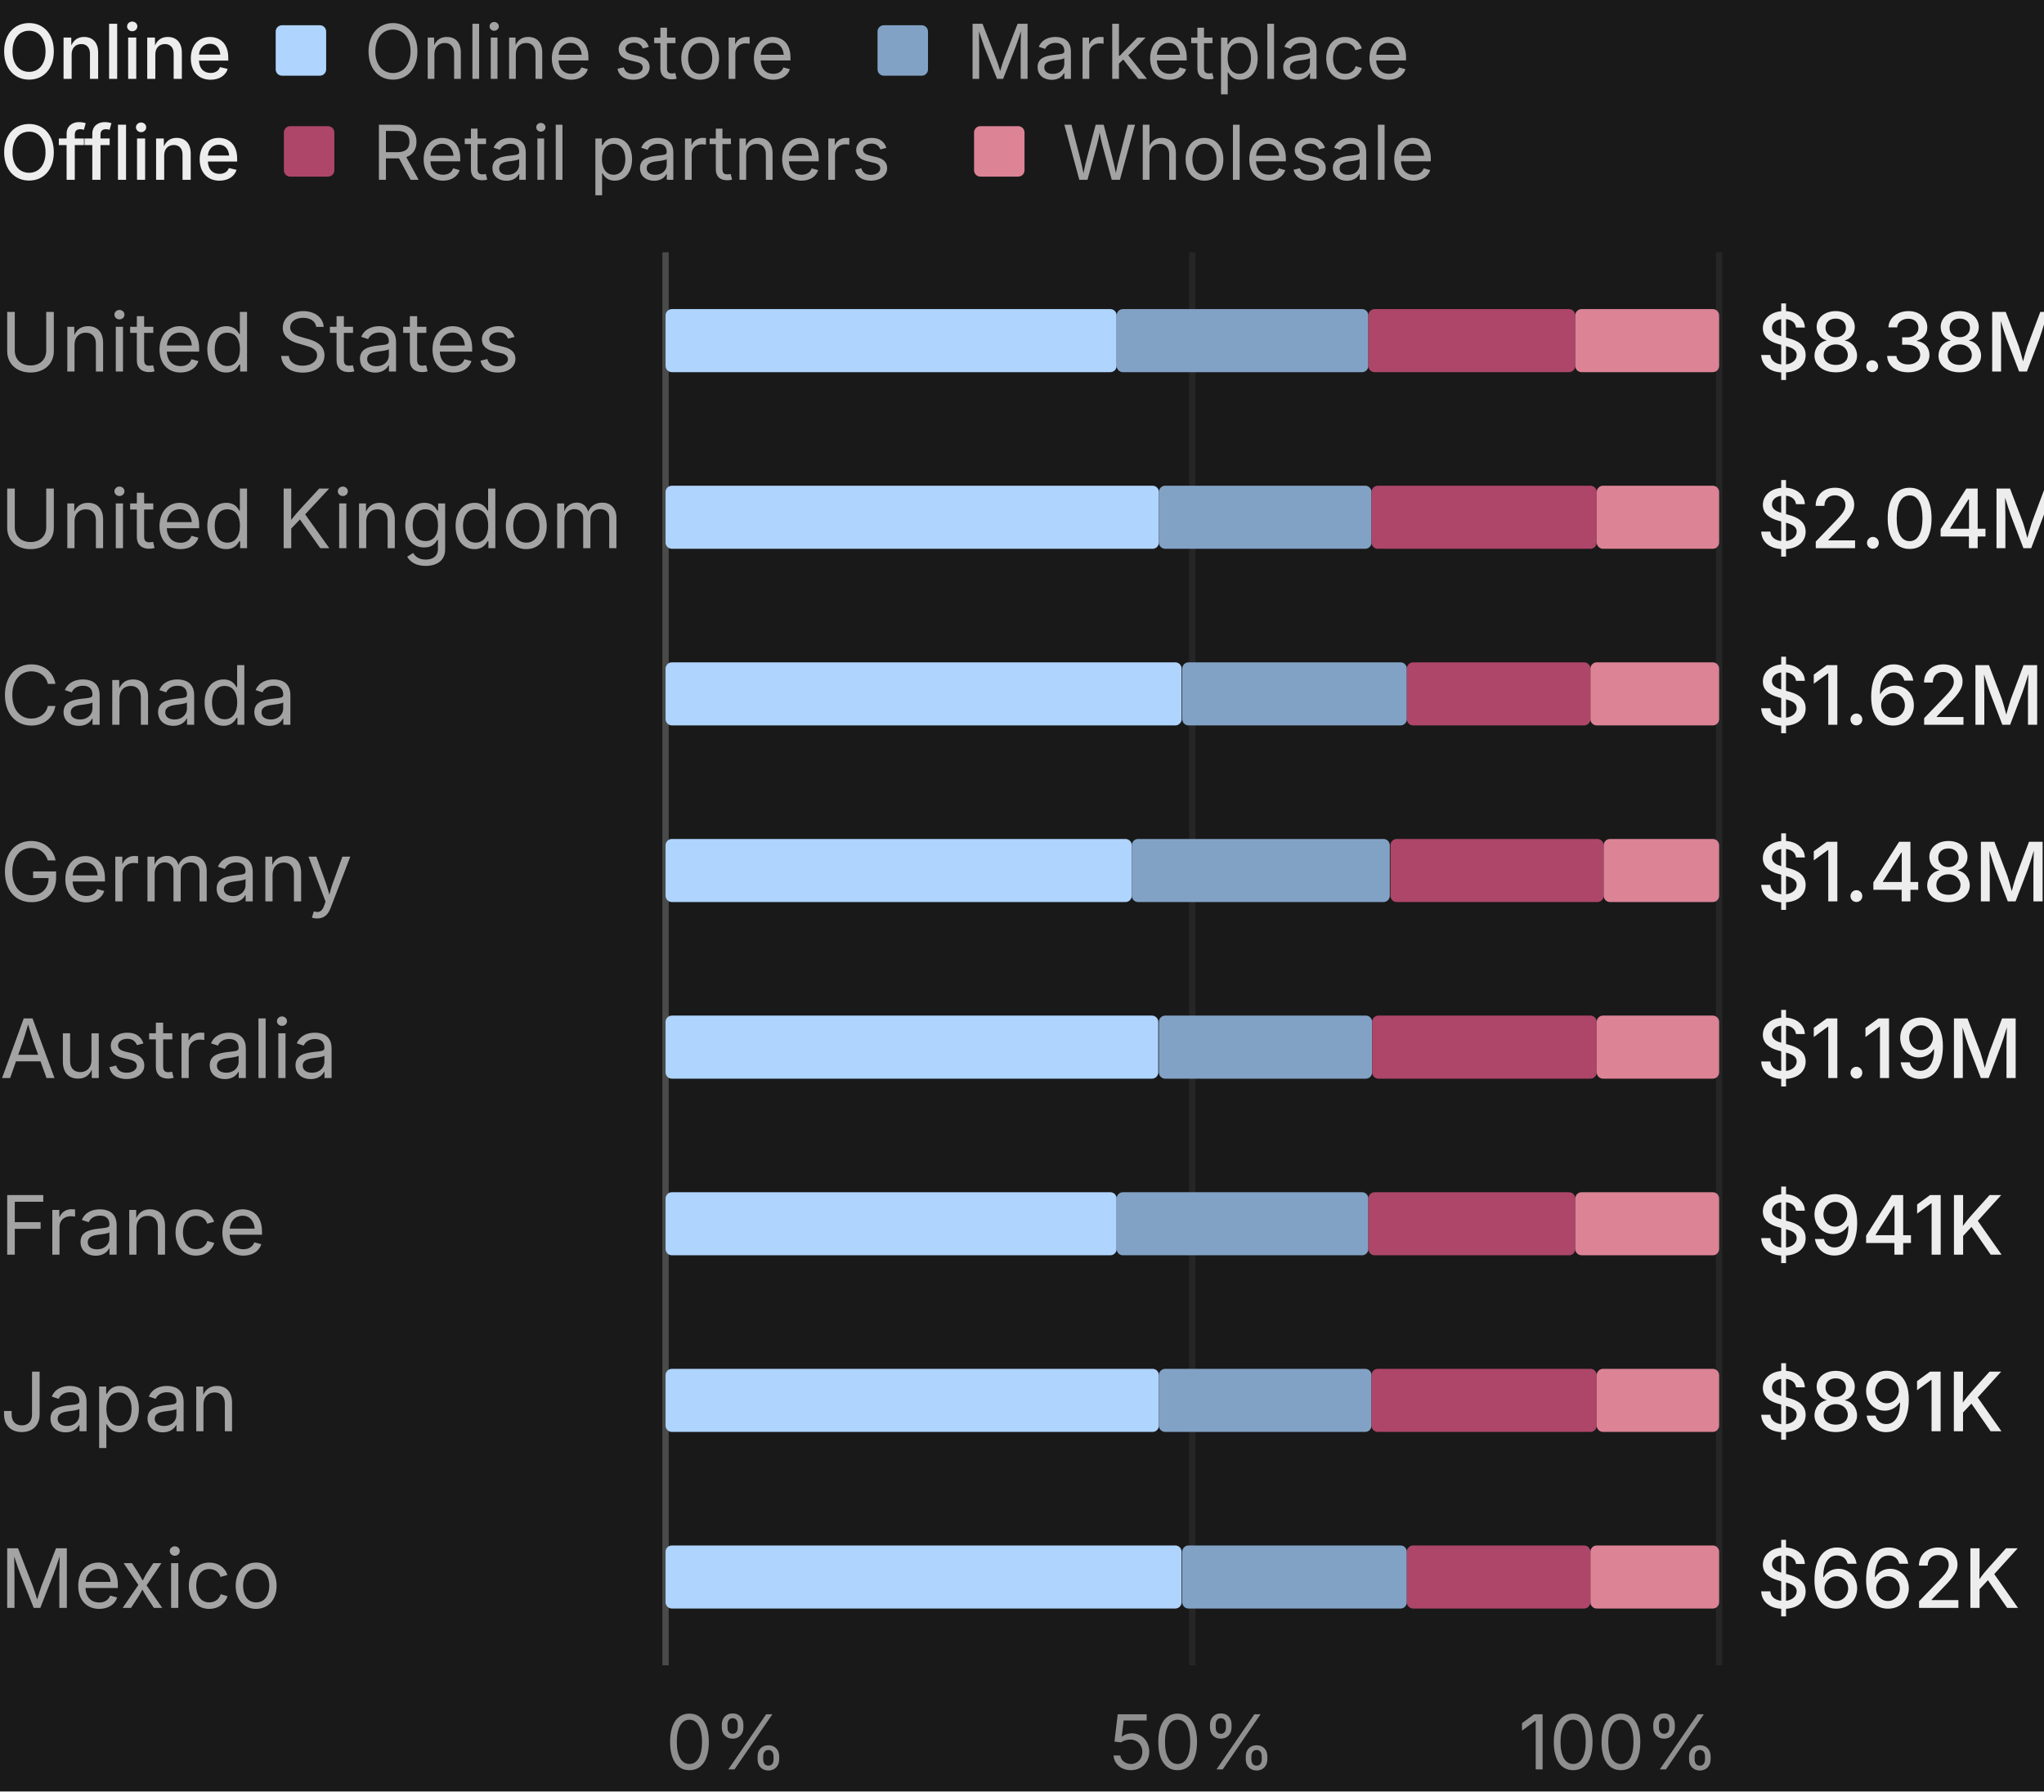
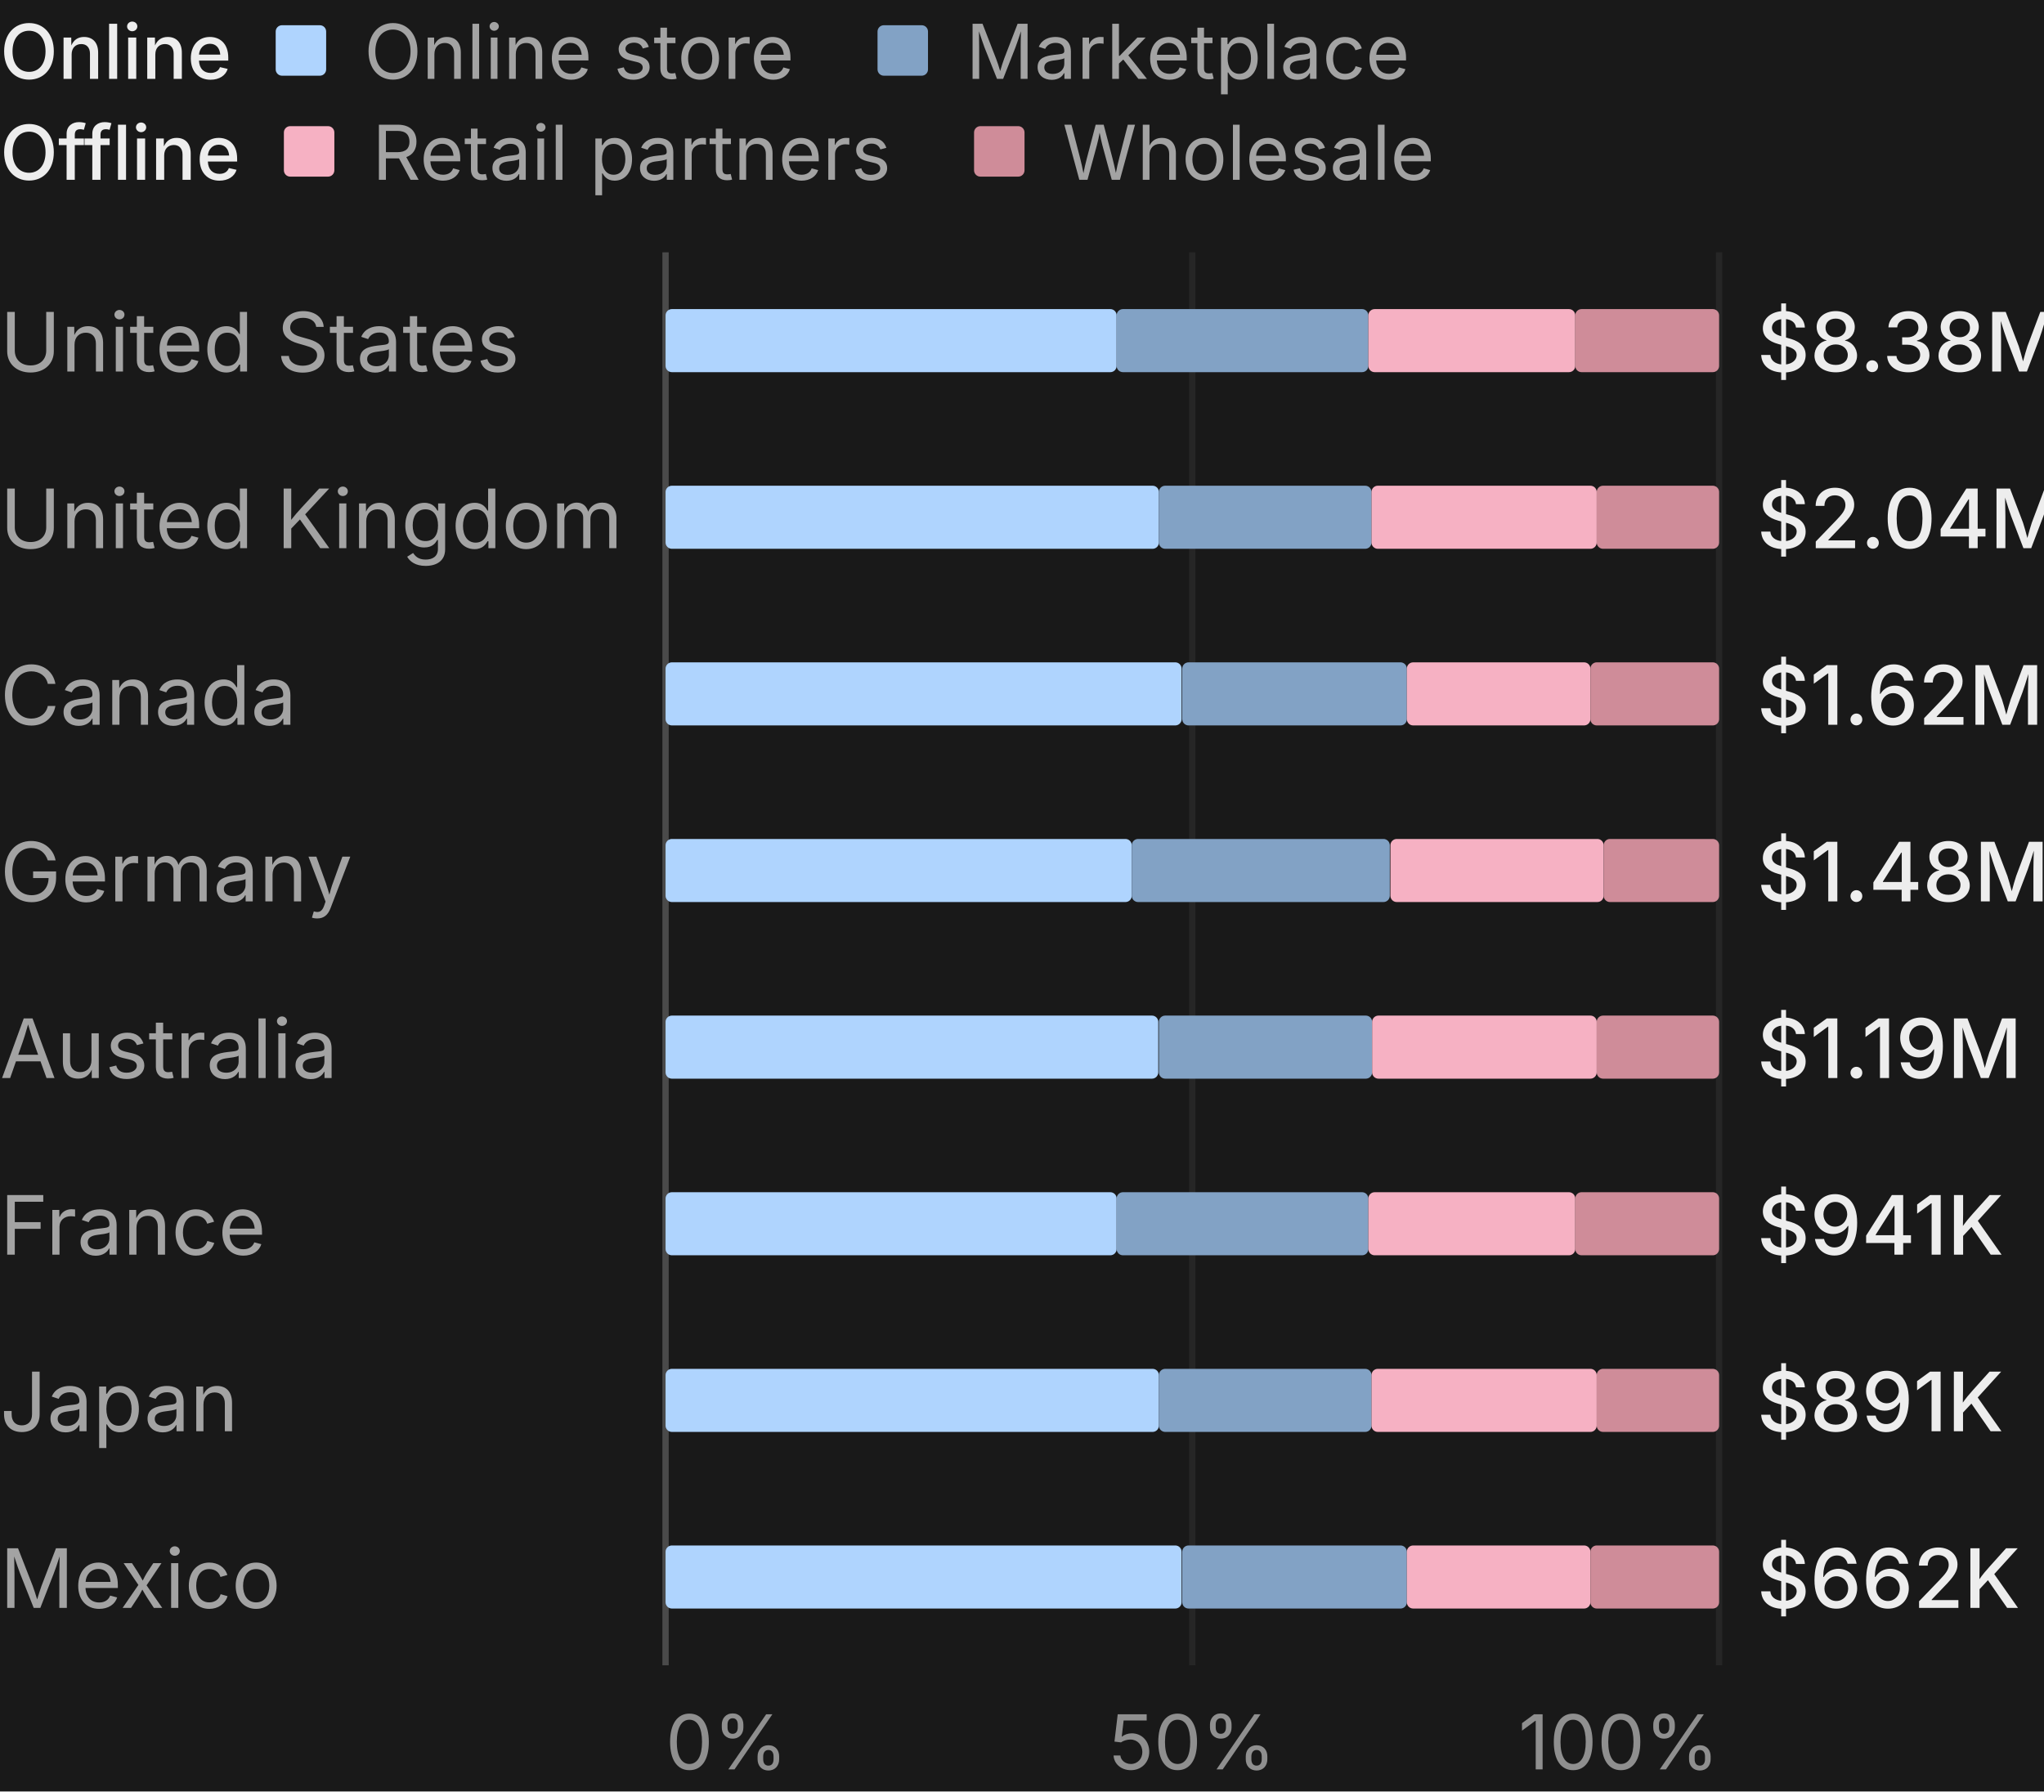
<svg xmlns="http://www.w3.org/2000/svg" font-family="IBM Plex Sans, system-ui, -apple-system, &quot;Segoe UI&quot;, sans-serif" width="324" height="284" viewBox="0 0 324 284" role="img" aria-label="Wholesale matters most in Germany and Japan" data-hm-kind="bar" data-hm-o="h" data-hm-band="40,264,8" data-hm-plot="0,40,324,264">
  <rect width="324" height="284" fill="#191919" />
  <g class="hm-key">
    <text x="0" y="12.5" font-size="12" font-weight="500" fill="#ededed">Online</text>
    <rect x="43.7" y="4" width="8" height="8" rx="1" fill="#afd4fe" />
    <text x="57.7" y="12.5" font-size="12" fill="#a3a3a3">Online store</text>
    <rect x="139.1" y="4" width="8" height="8" rx="1" fill="#82a2c5" />
    <text x="153.1" y="12.5" font-size="12" fill="#a3a3a3">Marketplace</text>
    <text x="0" y="28.5" font-size="12" font-weight="500" fill="#ededed">Offline</text>
-     <rect x="45" y="20" width="8" height="8" rx="1" fill="#ad4669" />
+     <rect x="45" y="20" width="8" height="8" rx="1" fill="#f6b1c3" />
    <text x="59" y="28.5" font-size="12" fill="#a3a3a3">Retail partners</text>
-     <rect x="154.4" y="20" width="8" height="8" rx="1" fill="#dc8396" />
+     <rect x="154.4" y="20" width="8" height="8" rx="1" fill="#cf8c99" />
    <text x="168.4" y="28.5" font-size="12" fill="#a3a3a3">Wholesale</text>
  </g>
  <line x1="105.5" y1="40" x2="105.5" y2="264" stroke="#4a4a4a" />
  <text x="105.5" y="280.5" font-size="12" fill="#8f8f8f">0%</text>
  <line x1="189" y1="40" x2="189" y2="264" stroke="#262626" />
  <text x="189" y="280.5" font-size="12" text-anchor="middle" fill="#8f8f8f">50%</text>
  <line x1="272.5" y1="40" x2="272.5" y2="264" stroke="#262626" />
  <text x="272.5" y="280.5" font-size="12" text-anchor="end" fill="#8f8f8f">100%</text>
  <text x="0" y="58.9" font-size="13" fill="#a3a3a3">United States</text>
  <rect x="105.5" y="49" width="71.5" height="10" rx="1" fill="#afd4fe" />
  <rect x="177" y="49" width="39.9" height="10" rx="1" fill="#82a2c5" />
-   <rect x="216.9" y="49" width="32.8" height="10" rx="1" fill="#ad4669" />
-   <rect x="249.7" y="49" width="22.8" height="10" rx="1" fill="#dc8396" />
+   <rect x="216.9" y="49" width="32.8" height="10" rx="1" fill="#f6b1c3" />
+   <rect x="249.7" y="49" width="22.8" height="10" rx="1" fill="#cf8c99" />
  <text x="278.5" y="58.9" font-size="13" font-weight="500" fill="#ededed">$8.38M</text>
  <text x="0" y="86.9" font-size="13" fill="#a3a3a3">United Kingdom</text>
  <rect x="105.5" y="77" width="78.2" height="10" rx="1" fill="#afd4fe" />
  <rect x="183.7" y="77" width="33.7" height="10" rx="1" fill="#82a2c5" />
-   <rect x="217.4" y="77" width="35.7" height="10" rx="1" fill="#ad4669" />
-   <rect x="253.1" y="77" width="19.4" height="10" rx="1" fill="#dc8396" />
+   <rect x="217.4" y="77" width="35.7" height="10" rx="1" fill="#f6b1c3" />
+   <rect x="253.1" y="77" width="19.4" height="10" rx="1" fill="#cf8c99" />
  <text x="278.5" y="86.9" font-size="13" font-weight="500" fill="#ededed">$2.04M</text>
  <text x="0" y="114.9" font-size="13" fill="#a3a3a3">Canada</text>
  <rect x="105.5" y="105" width="81.8" height="10" rx="1" fill="#afd4fe" />
  <rect x="187.4" y="105" width="35.6" height="10" rx="1" fill="#82a2c5" />
-   <rect x="223" y="105" width="29.1" height="10" rx="1" fill="#ad4669" />
-   <rect x="252.1" y="105" width="20.4" height="10" rx="1" fill="#dc8396" />
+   <rect x="223" y="105" width="29.1" height="10" rx="1" fill="#f6b1c3" />
+   <rect x="252.1" y="105" width="20.4" height="10" rx="1" fill="#cf8c99" />
  <text x="278.5" y="114.9" font-size="13" font-weight="500" fill="#ededed">$1.62M</text>
  <text x="0" y="142.9" font-size="13" fill="#a3a3a3">Germany</text>
  <rect x="105.5" y="133" width="73.9" height="10" rx="1" fill="#afd4fe" />
  <rect x="179.4" y="133" width="40.9" height="10" rx="1" fill="#82a2c5" />
-   <rect x="220.4" y="133" width="33.8" height="10" rx="1" fill="#ad4669" />
-   <rect x="254.2" y="133" width="18.3" height="10" rx="1" fill="#dc8396" />
+   <rect x="220.4" y="133" width="33.8" height="10" rx="1" fill="#f6b1c3" />
+   <rect x="254.2" y="133" width="18.3" height="10" rx="1" fill="#cf8c99" />
  <text x="278.5" y="142.9" font-size="13" font-weight="500" fill="#ededed">$1.48M</text>
  <text x="0" y="170.9" font-size="13" fill="#a3a3a3">Australia</text>
  <rect x="105.5" y="161" width="78.1" height="10" rx="1" fill="#afd4fe" />
  <rect x="183.7" y="161" width="33.8" height="10" rx="1" fill="#82a2c5" />
-   <rect x="217.5" y="161" width="35.6" height="10" rx="1" fill="#ad4669" />
-   <rect x="253.1" y="161" width="19.4" height="10" rx="1" fill="#dc8396" />
+   <rect x="217.5" y="161" width="35.6" height="10" rx="1" fill="#f6b1c3" />
+   <rect x="253.1" y="161" width="19.4" height="10" rx="1" fill="#cf8c99" />
  <text x="278.5" y="170.9" font-size="13" font-weight="500" fill="#ededed">$1.19M</text>
  <text x="0" y="198.9" font-size="13" fill="#a3a3a3">France</text>
  <rect x="105.5" y="189" width="71.5" height="10" rx="1" fill="#afd4fe" />
  <rect x="177" y="189" width="39.9" height="10" rx="1" fill="#82a2c5" />
-   <rect x="216.9" y="189" width="32.8" height="10" rx="1" fill="#ad4669" />
-   <rect x="249.7" y="189" width="22.8" height="10" rx="1" fill="#dc8396" />
+   <rect x="216.9" y="189" width="32.8" height="10" rx="1" fill="#f6b1c3" />
+   <rect x="249.7" y="189" width="22.8" height="10" rx="1" fill="#cf8c99" />
  <text x="278.5" y="198.9" font-size="13" font-weight="500" fill="#ededed">$941K</text>
  <text x="0" y="226.9" font-size="13" fill="#a3a3a3">Japan</text>
  <rect x="105.5" y="217" width="78.2" height="10" rx="1" fill="#afd4fe" />
  <rect x="183.7" y="217" width="33.7" height="10" rx="1" fill="#82a2c5" />
-   <rect x="217.4" y="217" width="35.7" height="10" rx="1" fill="#ad4669" />
-   <rect x="253.1" y="217" width="19.4" height="10" rx="1" fill="#dc8396" />
+   <rect x="217.4" y="217" width="35.7" height="10" rx="1" fill="#f6b1c3" />
+   <rect x="253.1" y="217" width="19.4" height="10" rx="1" fill="#cf8c99" />
  <text x="278.5" y="226.9" font-size="13" font-weight="500" fill="#ededed">$891K</text>
  <text x="0" y="254.9" font-size="13" fill="#a3a3a3">Mexico</text>
  <rect x="105.5" y="245" width="81.8" height="10" rx="1" fill="#afd4fe" />
  <rect x="187.4" y="245" width="35.6" height="10" rx="1" fill="#82a2c5" />
-   <rect x="223" y="245" width="29.1" height="10" rx="1" fill="#ad4669" />
-   <rect x="252.1" y="245" width="20.4" height="10" rx="1" fill="#dc8396" />
+   <rect x="223" y="245" width="29.1" height="10" rx="1" fill="#f6b1c3" />
+   <rect x="252.1" y="245" width="20.4" height="10" rx="1" fill="#cf8c99" />
  <text x="278.5" y="254.9" font-size="13" font-weight="500" fill="#ededed">$662K</text>
</svg>
